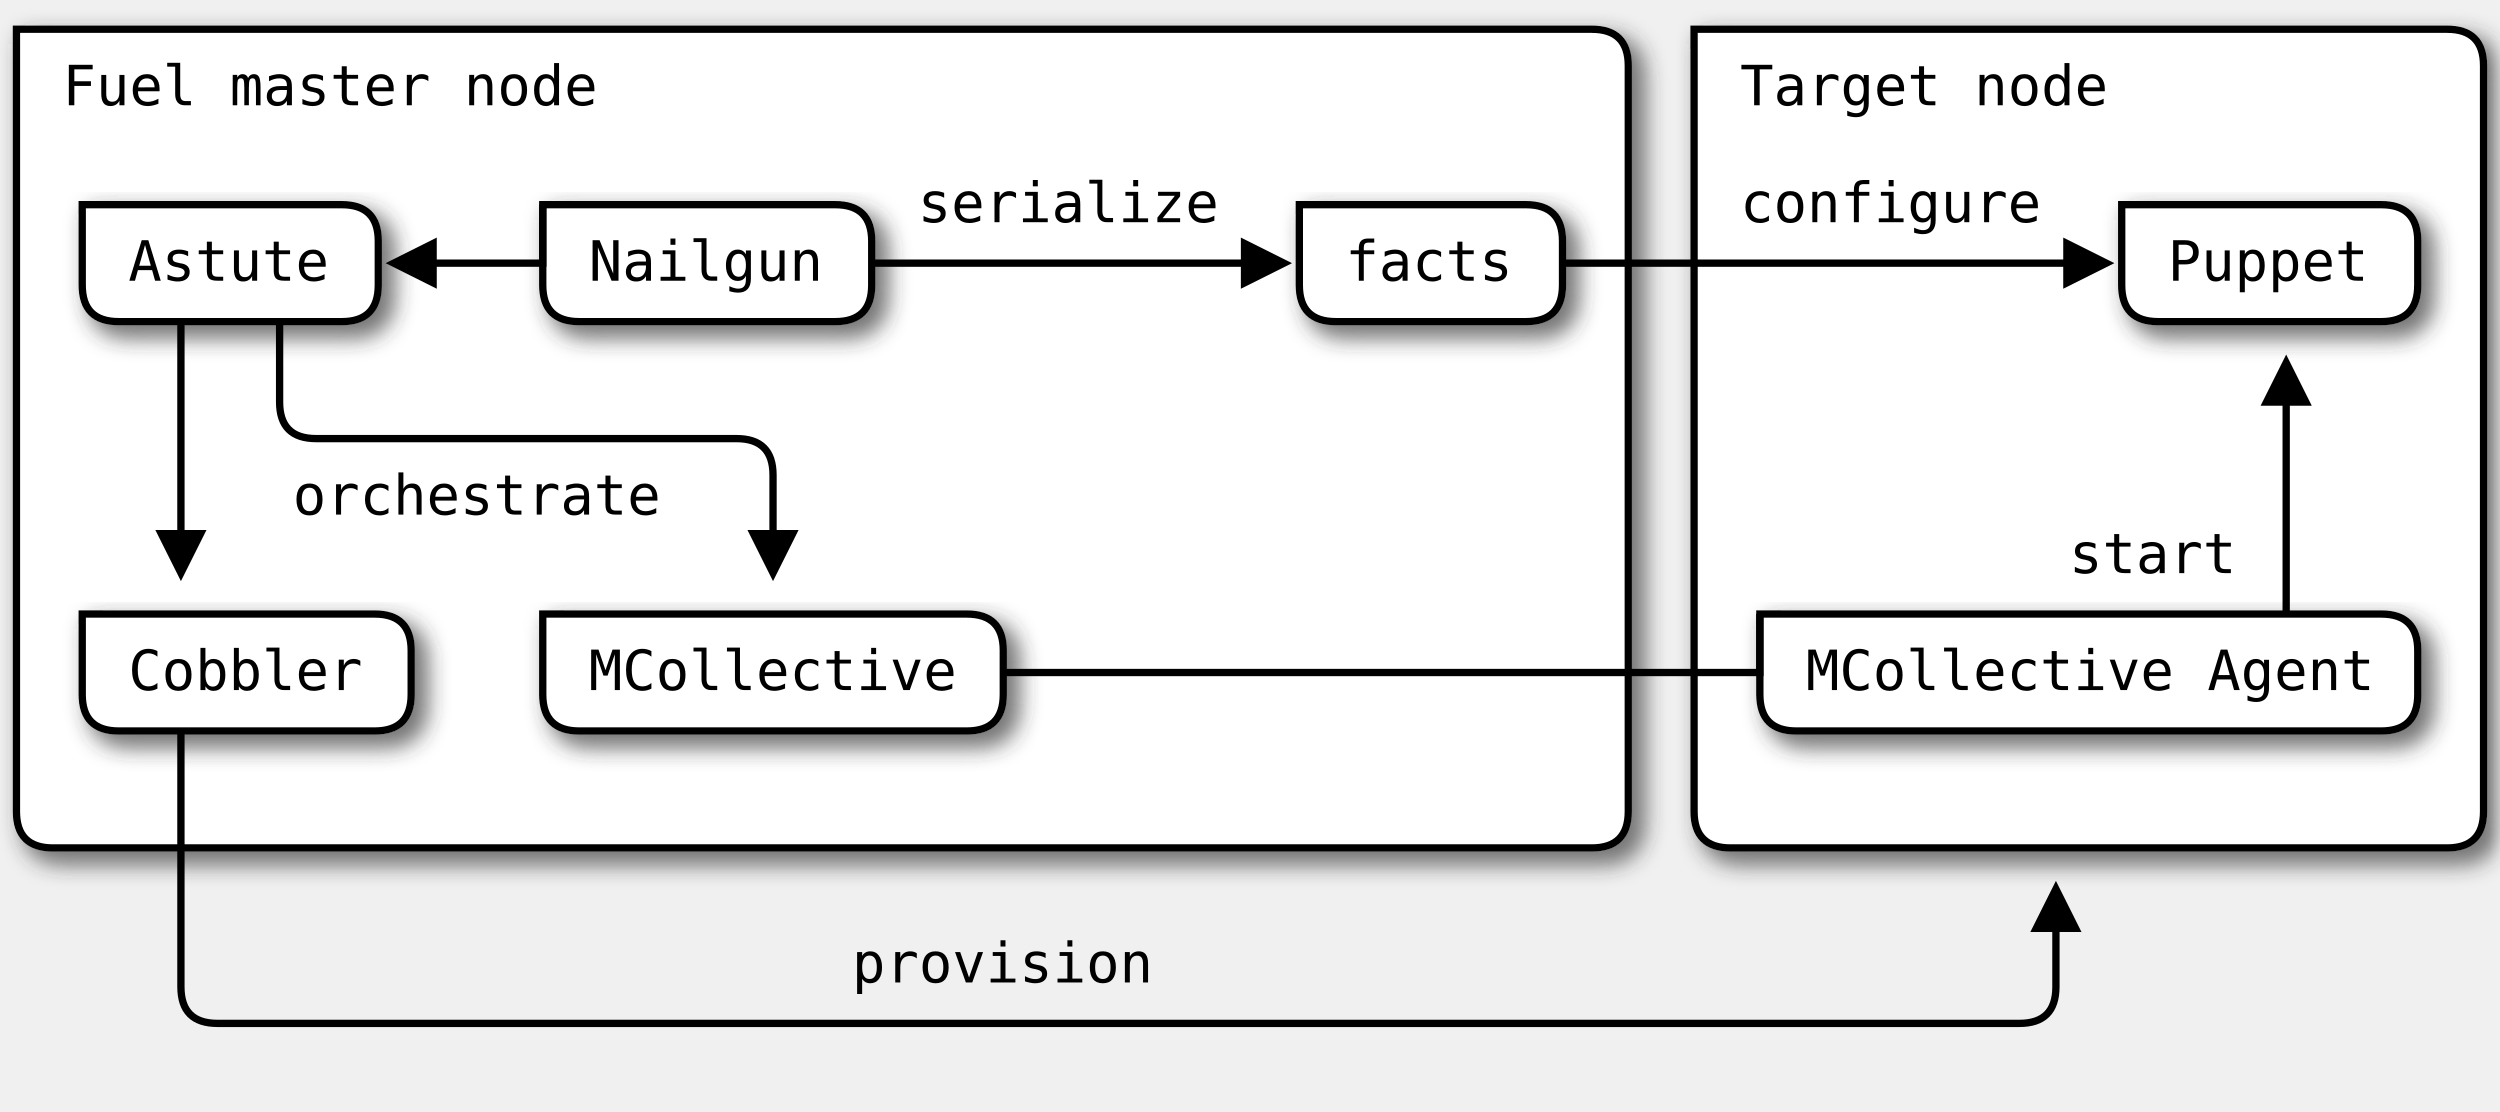
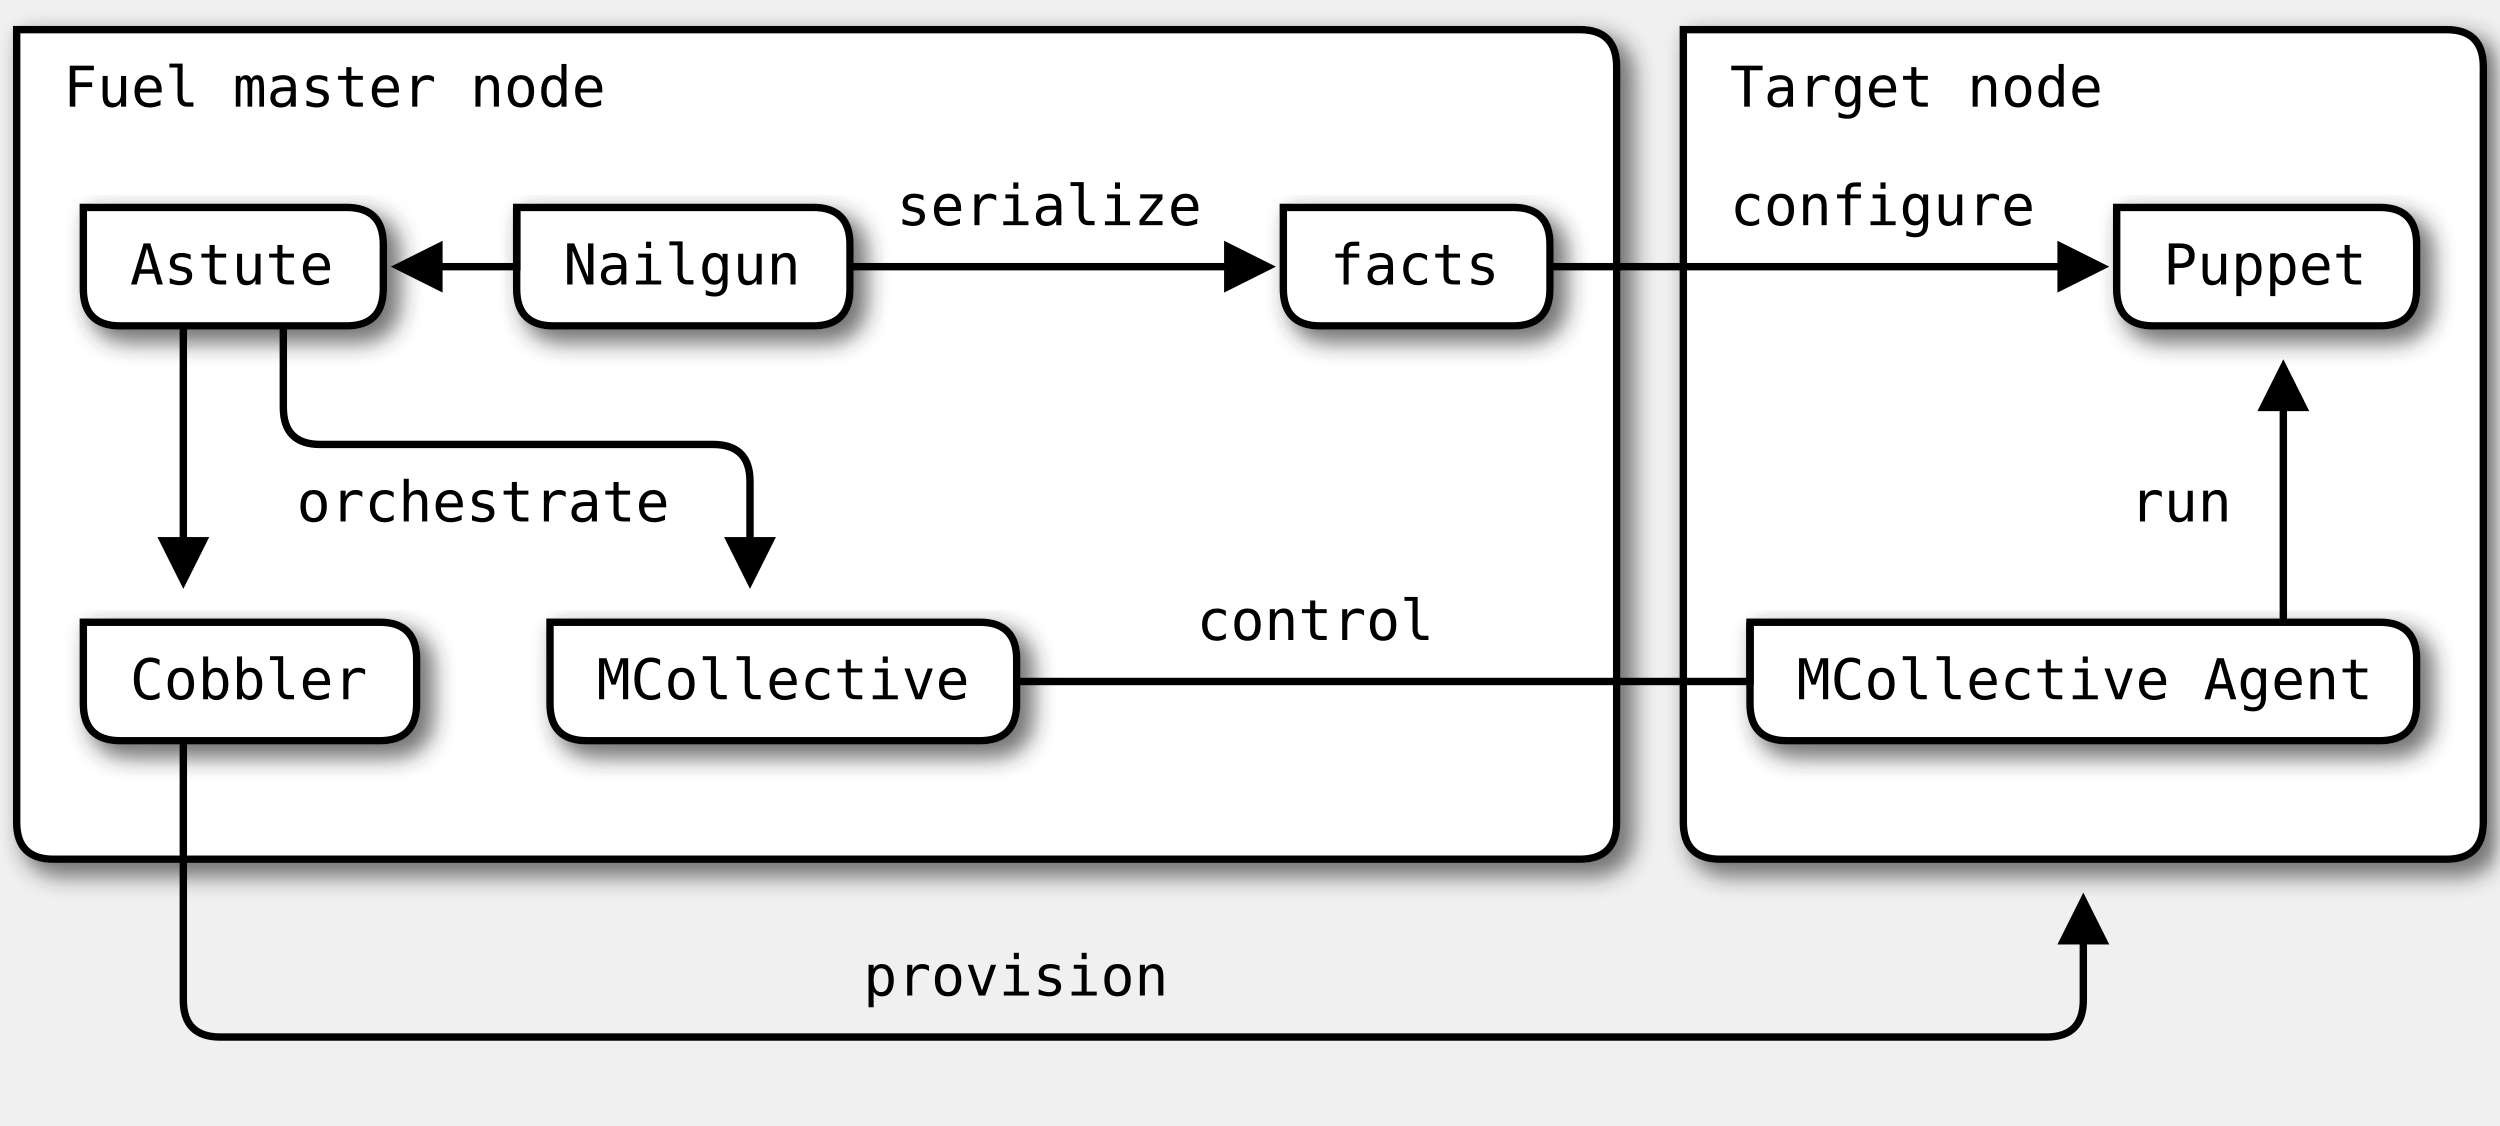
- <svg xmlns="http://www.w3.org/2000/svg" width="684px" height="304px" version="1.1">
+ <svg xmlns="http://www.w3.org/2000/svg" width="675px" height="304px" version="1.1">
  <defs>
    <filter id="dsFilterNoBlur" width="150%" height="150%">
      <feOffset result="offOut" in="SourceGraphic" dx="3" dy="3" />
      <feColorMatrix result="matrixOut" in="offOut" type="matrix" values="0.2 0 0 0 0 0 0.2 0 0 0 0 0 0.2 0 0 0 0 0 1 0" />
      <feBlend in="SourceGraphic" in2="matrixOut" mode="normal" />
    </filter>
    <filter id="dsFilter" width="150%" height="150%">
      <feOffset result="offOut" in="SourceGraphic" dx="3" dy="3" />
      <feColorMatrix result="matrixOut" in="offOut" type="matrix" values="0.2 0 0 0 0 0 0.2 0 0 0 0 0 0.2 0 0 0 0 0 1 0" />
      <feGaussianBlur result="blurOut" in="matrixOut" stdDeviation="3" />
      <feBlend in="SourceGraphic" in2="blurOut" mode="normal" />
    </filter>
    <marker id="iPointer" viewBox="0 0 10 10" refX="5" refY="5" markerUnits="strokeWidth" markerWidth="8" markerHeight="7" orient="auto">
      <path d="M 10 0 L 10 10 L 0 5 z" />
    </marker>
    <marker id="Pointer" viewBox="0 0 10 10" refX="5" refY="5" markerUnits="strokeWidth" markerWidth="8" markerHeight="7" orient="auto">
      <path d="M 0 0 L 10 5 L 0 10 z" />
    </marker>
  </defs>
  <g id="boxes" stroke="black" stroke-width="2" fill="none">
    <g id="group0">
-       <path id="path0" filter="url(#dsFilter)" fill="#fff" d="M 4.5 8 L 435.5 8 Q 445.5 8 445.5 18 L 445.5 222 Q 445.5 232 435.5 232 L 14.5 232 Q 4.5 232 4.5 222 Z" />
+       <path id="path0" filter="url(#dsFilter)" fill="#fff" d="M 4.5 8 L 426.5 8 Q 436.5 8 436.5 18 L 436.5 222 Q 436.5 232 426.5 232 L 14.5 232 Q 4.5 232 4.5 222 Z" />
      <text x="17.1" y="28.8" id="text0" fill="#000" stroke="none" style="font-family:Consolas,Monaco,Anonymous Pro,Anonymous,Bitstream Sans Mono,monospace;font-size:15.2px">Fuel master node </text>
-       <text x="251.1" y="60.8" id="text0" fill="#000" stroke="none" style="font-family:Consolas,Monaco,Anonymous Pro,Anonymous,Bitstream Sans Mono,monospace;font-size:15.2px">serialize </text>
+       <text x="242.1" y="60.8" id="text0" fill="#000" stroke="none" style="font-family:Consolas,Monaco,Anonymous Pro,Anonymous,Bitstream Sans Mono,monospace;font-size:15.2px">serialize </text>
      <text x="80.1" y="140.8" id="text0" fill="#000" stroke="none" style="font-family:Consolas,Monaco,Anonymous Pro,Anonymous,Bitstream Sans Mono,monospace;font-size:15.2px">orchestrate </text>
+       <text x="323.1" y="172.8" id="text0" fill="#000" stroke="none" style="font-family:Consolas,Monaco,Anonymous Pro,Anonymous,Bitstream Sans Mono,monospace;font-size:15.2px">control </text>
    </g>
    <g id="group2">
-       <path id="path2" filter="url(#dsFilter)" fill="#fff" d="M 463.5 8 L 669.5 8 Q 679.5 8 679.5 18 L 679.5 222 Q 679.5 232 669.5 232 L 473.5 232 Q 463.5 232 463.5 222 Z" />
-       <text x="476.1" y="28.8" id="text2" fill="#000" stroke="none" style="font-family:Consolas,Monaco,Anonymous Pro,Anonymous,Bitstream Sans Mono,monospace;font-size:15.2px">Target node </text>
-       <text x="476.1" y="60.8" id="text2" fill="#000" stroke="none" style="font-family:Consolas,Monaco,Anonymous Pro,Anonymous,Bitstream Sans Mono,monospace;font-size:15.2px">configure </text>
-       <text x="566.1" y="156.8" id="text2" fill="#000" stroke="none" style="font-family:Consolas,Monaco,Anonymous Pro,Anonymous,Bitstream Sans Mono,monospace;font-size:15.2px">start </text>
+       <path id="path2" filter="url(#dsFilter)" fill="#fff" d="M 454.5 8 L 660.5 8 Q 670.5 8 670.5 18 L 670.5 222 Q 670.5 232 660.5 232 L 464.5 232 Q 454.5 232 454.5 222 Z" />
+       <text x="467.1" y="28.8" id="text2" fill="#000" stroke="none" style="font-family:Consolas,Monaco,Anonymous Pro,Anonymous,Bitstream Sans Mono,monospace;font-size:15.2px">Target node </text>
+       <text x="467.1" y="60.8" id="text2" fill="#000" stroke="none" style="font-family:Consolas,Monaco,Anonymous Pro,Anonymous,Bitstream Sans Mono,monospace;font-size:15.2px">configure </text>
+       <text x="575.1" y="140.8" id="text2" fill="#000" stroke="none" style="font-family:Consolas,Monaco,Anonymous Pro,Anonymous,Bitstream Sans Mono,monospace;font-size:15.2px">run </text>
    </g>
    <g id="group4">
      <path id="path4" filter="url(#dsFilter)" fill="#fff" d="M 22.5 56 L 93.5 56 Q 103.5 56 103.5 66 L 103.5 78 Q 103.5 88 93.5 88 L 32.5 88 Q 22.5 88 22.5 78 Z" />
      <text x="35.1" y="76.8" id="text4" fill="#000" stroke="none" style="font-family:Consolas,Monaco,Anonymous Pro,Anonymous,Bitstream Sans Mono,monospace;font-size:15.2px">Astute </text>
    </g>
    <g id="group6">
-       <path id="path6" filter="url(#dsFilter)" fill="#fff" d="M 148.5 56 L 228.5 56 Q 238.5 56 238.5 66 L 238.5 78 Q 238.5 88 228.5 88 L 158.5 88 Q 148.5 88 148.5 78 Z" />
-       <text x="161.1" y="76.8" id="text6" fill="#000" stroke="none" style="font-family:Consolas,Monaco,Anonymous Pro,Anonymous,Bitstream Sans Mono,monospace;font-size:15.2px">Nailgun </text>
+       <path id="path6" filter="url(#dsFilter)" fill="#fff" d="M 139.5 56 L 219.5 56 Q 229.5 56 229.5 66 L 229.5 78 Q 229.5 88 219.5 88 L 149.5 88 Q 139.5 88 139.5 78 Z" />
+       <text x="152.1" y="76.8" id="text6" fill="#000" stroke="none" style="font-family:Consolas,Monaco,Anonymous Pro,Anonymous,Bitstream Sans Mono,monospace;font-size:15.2px">Nailgun </text>
    </g>
    <g id="group8">
-       <path id="path8" filter="url(#dsFilter)" fill="#fff" d="M 355.5 56 L 417.5 56 Q 427.5 56 427.5 66 L 427.5 78 Q 427.5 88 417.5 88 L 365.5 88 Q 355.5 88 355.5 78 Z" />
-       <text x="368.1" y="76.8" id="text8" fill="#000" stroke="none" style="font-family:Consolas,Monaco,Anonymous Pro,Anonymous,Bitstream Sans Mono,monospace;font-size:15.2px">facts </text>
+       <path id="path8" filter="url(#dsFilter)" fill="#fff" d="M 346.5 56 L 408.5 56 Q 418.5 56 418.5 66 L 418.5 78 Q 418.5 88 408.5 88 L 356.5 88 Q 346.5 88 346.5 78 Z" />
+       <text x="359.1" y="76.8" id="text8" fill="#000" stroke="none" style="font-family:Consolas,Monaco,Anonymous Pro,Anonymous,Bitstream Sans Mono,monospace;font-size:15.2px">facts </text>
    </g>
    <g id="group10">
-       <path id="path10" filter="url(#dsFilter)" fill="#fff" d="M 580.5 56 L 651.5 56 Q 661.5 56 661.5 66 L 661.5 78 Q 661.5 88 651.5 88 L 590.5 88 Q 580.5 88 580.5 78 Z" />
-       <text x="593.1" y="76.8" id="text10" fill="#000" stroke="none" style="font-family:Consolas,Monaco,Anonymous Pro,Anonymous,Bitstream Sans Mono,monospace;font-size:15.2px">Puppet </text>
+       <path id="path10" filter="url(#dsFilter)" fill="#fff" d="M 571.5 56 L 642.5 56 Q 652.5 56 652.5 66 L 652.5 78 Q 652.5 88 642.5 88 L 581.5 88 Q 571.5 88 571.5 78 Z" />
+       <text x="584.1" y="76.8" id="text10" fill="#000" stroke="none" style="font-family:Consolas,Monaco,Anonymous Pro,Anonymous,Bitstream Sans Mono,monospace;font-size:15.2px">Puppet </text>
    </g>
    <g id="group29">
      <path id="path29" filter="url(#dsFilter)" fill="#fff" d="M 22.5 168 L 102.5 168 Q 112.5 168 112.5 178 L 112.5 190 Q 112.5 200 102.5 200 L 32.5 200 Q 22.5 200 22.5 190 Z" />
      <text x="35.1" y="188.8" id="text29" fill="#000" stroke="none" style="font-family:Consolas,Monaco,Anonymous Pro,Anonymous,Bitstream Sans Mono,monospace;font-size:15.2px">Cobbler </text>
    </g>
    <g id="group31">
      <path id="path31" filter="url(#dsFilter)" fill="#fff" d="M 148.5 168 L 264.5 168 Q 274.5 168 274.5 178 L 274.5 190 Q 274.5 200 264.5 200 L 158.5 200 Q 148.5 200 148.5 190 Z" />
      <text x="161.1" y="188.8" id="text31" fill="#000" stroke="none" style="font-family:Consolas,Monaco,Anonymous Pro,Anonymous,Bitstream Sans Mono,monospace;font-size:15.2px">MCollective </text>
    </g>
    <g id="group33">
-       <path id="path33" filter="url(#dsFilter)" fill="#fff" d="M 481.5 168 L 651.5 168 Q 661.5 168 661.5 178 L 661.5 190 Q 661.5 200 651.5 200 L 491.5 200 Q 481.5 200 481.5 190 Z" />
-       <text x="494.1" y="188.8" id="text33" fill="#000" stroke="none" style="font-family:Consolas,Monaco,Anonymous Pro,Anonymous,Bitstream Sans Mono,monospace;font-size:15.2px">MCollective Agent </text>
+       <path id="path33" filter="url(#dsFilter)" fill="#fff" d="M 472.5 168 L 642.5 168 Q 652.5 168 652.5 178 L 652.5 190 Q 652.5 200 642.5 200 L 482.5 200 Q 472.5 200 472.5 190 Z" />
+       <text x="485.1" y="188.8" id="text33" fill="#000" stroke="none" style="font-family:Consolas,Monaco,Anonymous Pro,Anonymous,Bitstream Sans Mono,monospace;font-size:15.2px">MCollective Agent </text>
    </g>
  </g>
  <g id="lines" stroke="black" stroke-width="2" fill="none">
    <g id="group154">
      <path id="path154" marker-end="url(#Pointer)" d="M 49.5 88 L 49.5 152 " />
    </g>
    <g id="group162">
      <path id="path162" marker-end="url(#Pointer)" d="M 49.5 200 L 49.5 232 L 49.5 270 Q 49.5 280 59.5 280 L 552.5 280 Q 562.5 280 562.5 270 L 562.5 248 " />
    </g>
    <g id="group213">
-       <path id="path213" marker-end="url(#Pointer)" d="M 76.5 88 L 76.5 110 Q 76.5 120 86.5 120 L 201.5 120 Q 211.5 120 211.5 130 L 211.5 152 " />
+       <path id="path213" marker-end="url(#Pointer)" d="M 76.5 88 L 76.5 110 Q 76.5 120 86.5 120 L 192.5 120 Q 202.5 120 202.5 130 L 202.5 152 " />
    </g>
    <g id="group289">
-       <path id="path289" marker-start="url(#iPointer)" d="M 112.5 72 L 148.5 72 L 148.5 56 " />
+       <path id="path289" marker-start="url(#iPointer)" d="M 112.5 72 L 139.5 72 L 139.5 56 " />
    </g>
-     <g id="group555">
-       <path id="path555" marker-end="url(#Pointer)" d="M 238.5 72 L 346.5 72 " />
+     <g id="group536">
+       <path id="path536" marker-end="url(#Pointer)" d="M 229.5 72 L 337.5 72 " />
    </g>
    <g id="group639">
-       <path id="path639" d="M 274.5 184 L 445.5 184 L 463.5 184 L 481.5 184 L 481.5 168 " />
+       <path id="path639" d="M 274.5 184 L 436.5 184 L 454.5 184 L 472.5 184 L 472.5 168 " />
    </g>
-     <g id="group956">
-       <path id="path956" marker-end="url(#Pointer)" d="M 427.5 72 L 445.5 72 L 463.5 72 L 571.5 72 " />
+     <g id="group937">
+       <path id="path937" marker-end="url(#Pointer)" d="M 418.5 72 L 436.5 72 L 454.5 72 L 562.5 72 " />
    </g>
-     <g id="group1377">
-       <path id="path1377" marker-start="url(#iPointer)" d="M 625.5 104 L 625.5 168 " />
+     <g id="group1358">
+       <path id="path1358" marker-start="url(#iPointer)" d="M 616.5 104 L 616.5 168 " />
    </g>
  </g>
  <g id="text" fill="black" style="font-family:Consolas,Monaco,Anonymous Pro,Anonymous,Bitstream Sans Mono,monospace;font-size:15.2px">
-     <text x="233.1" y="268.8" id="text13" fill="#000">provision </text>
+     <text x="233.1" y="268.8" id="text14" fill="#000">provision </text>
  </g>
</svg>
